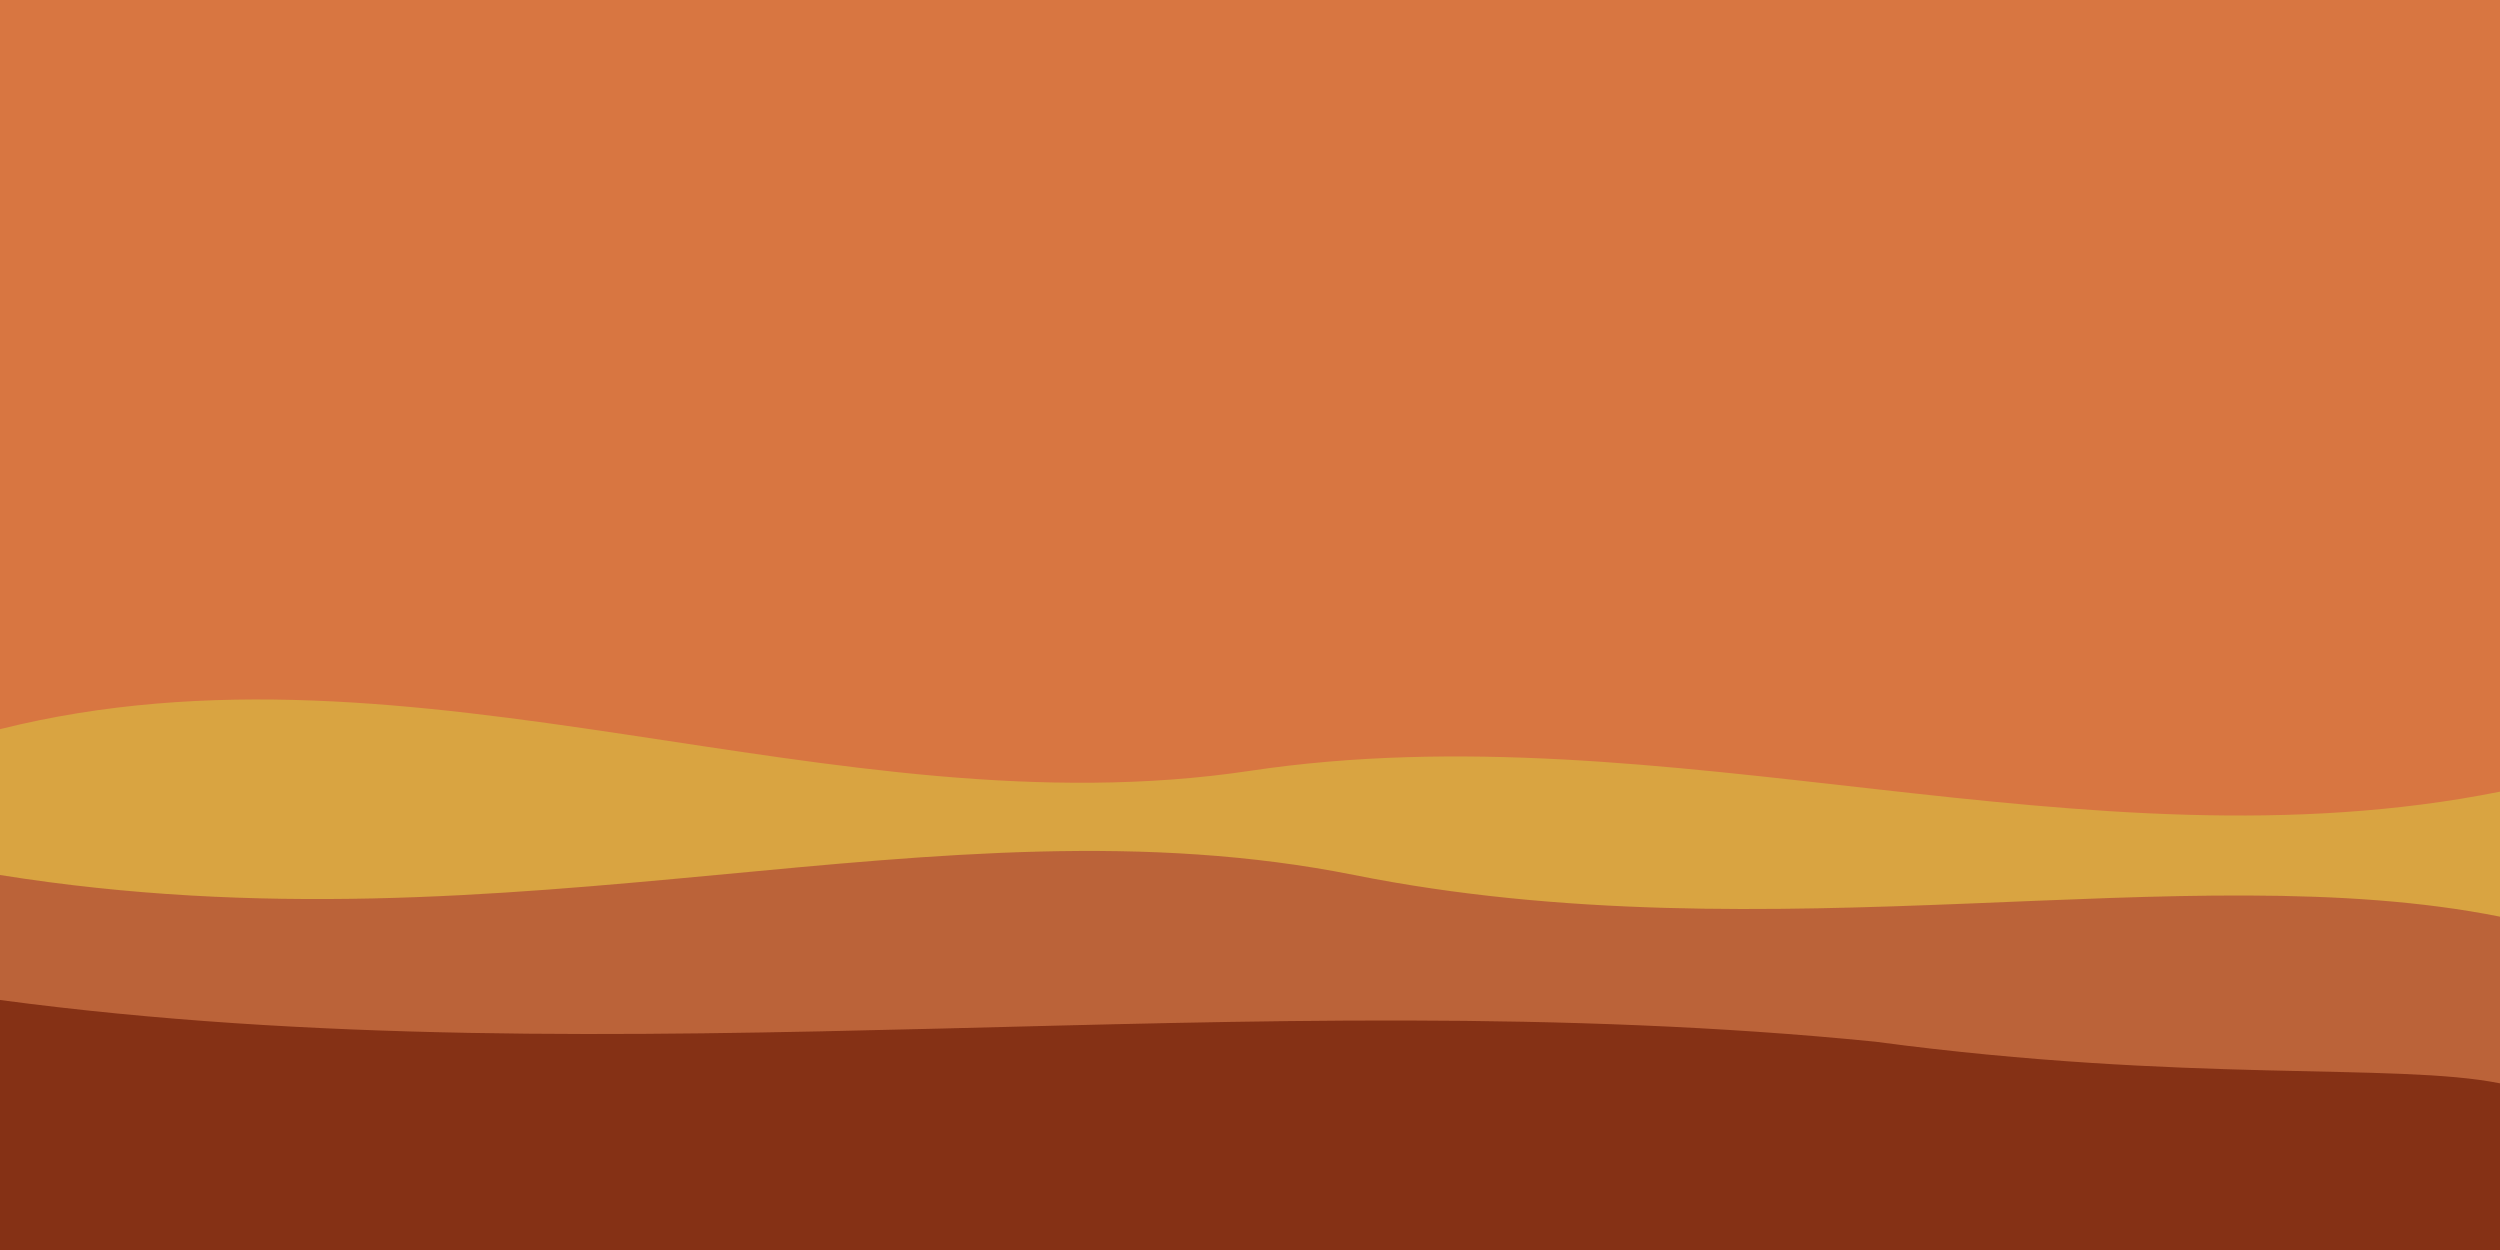
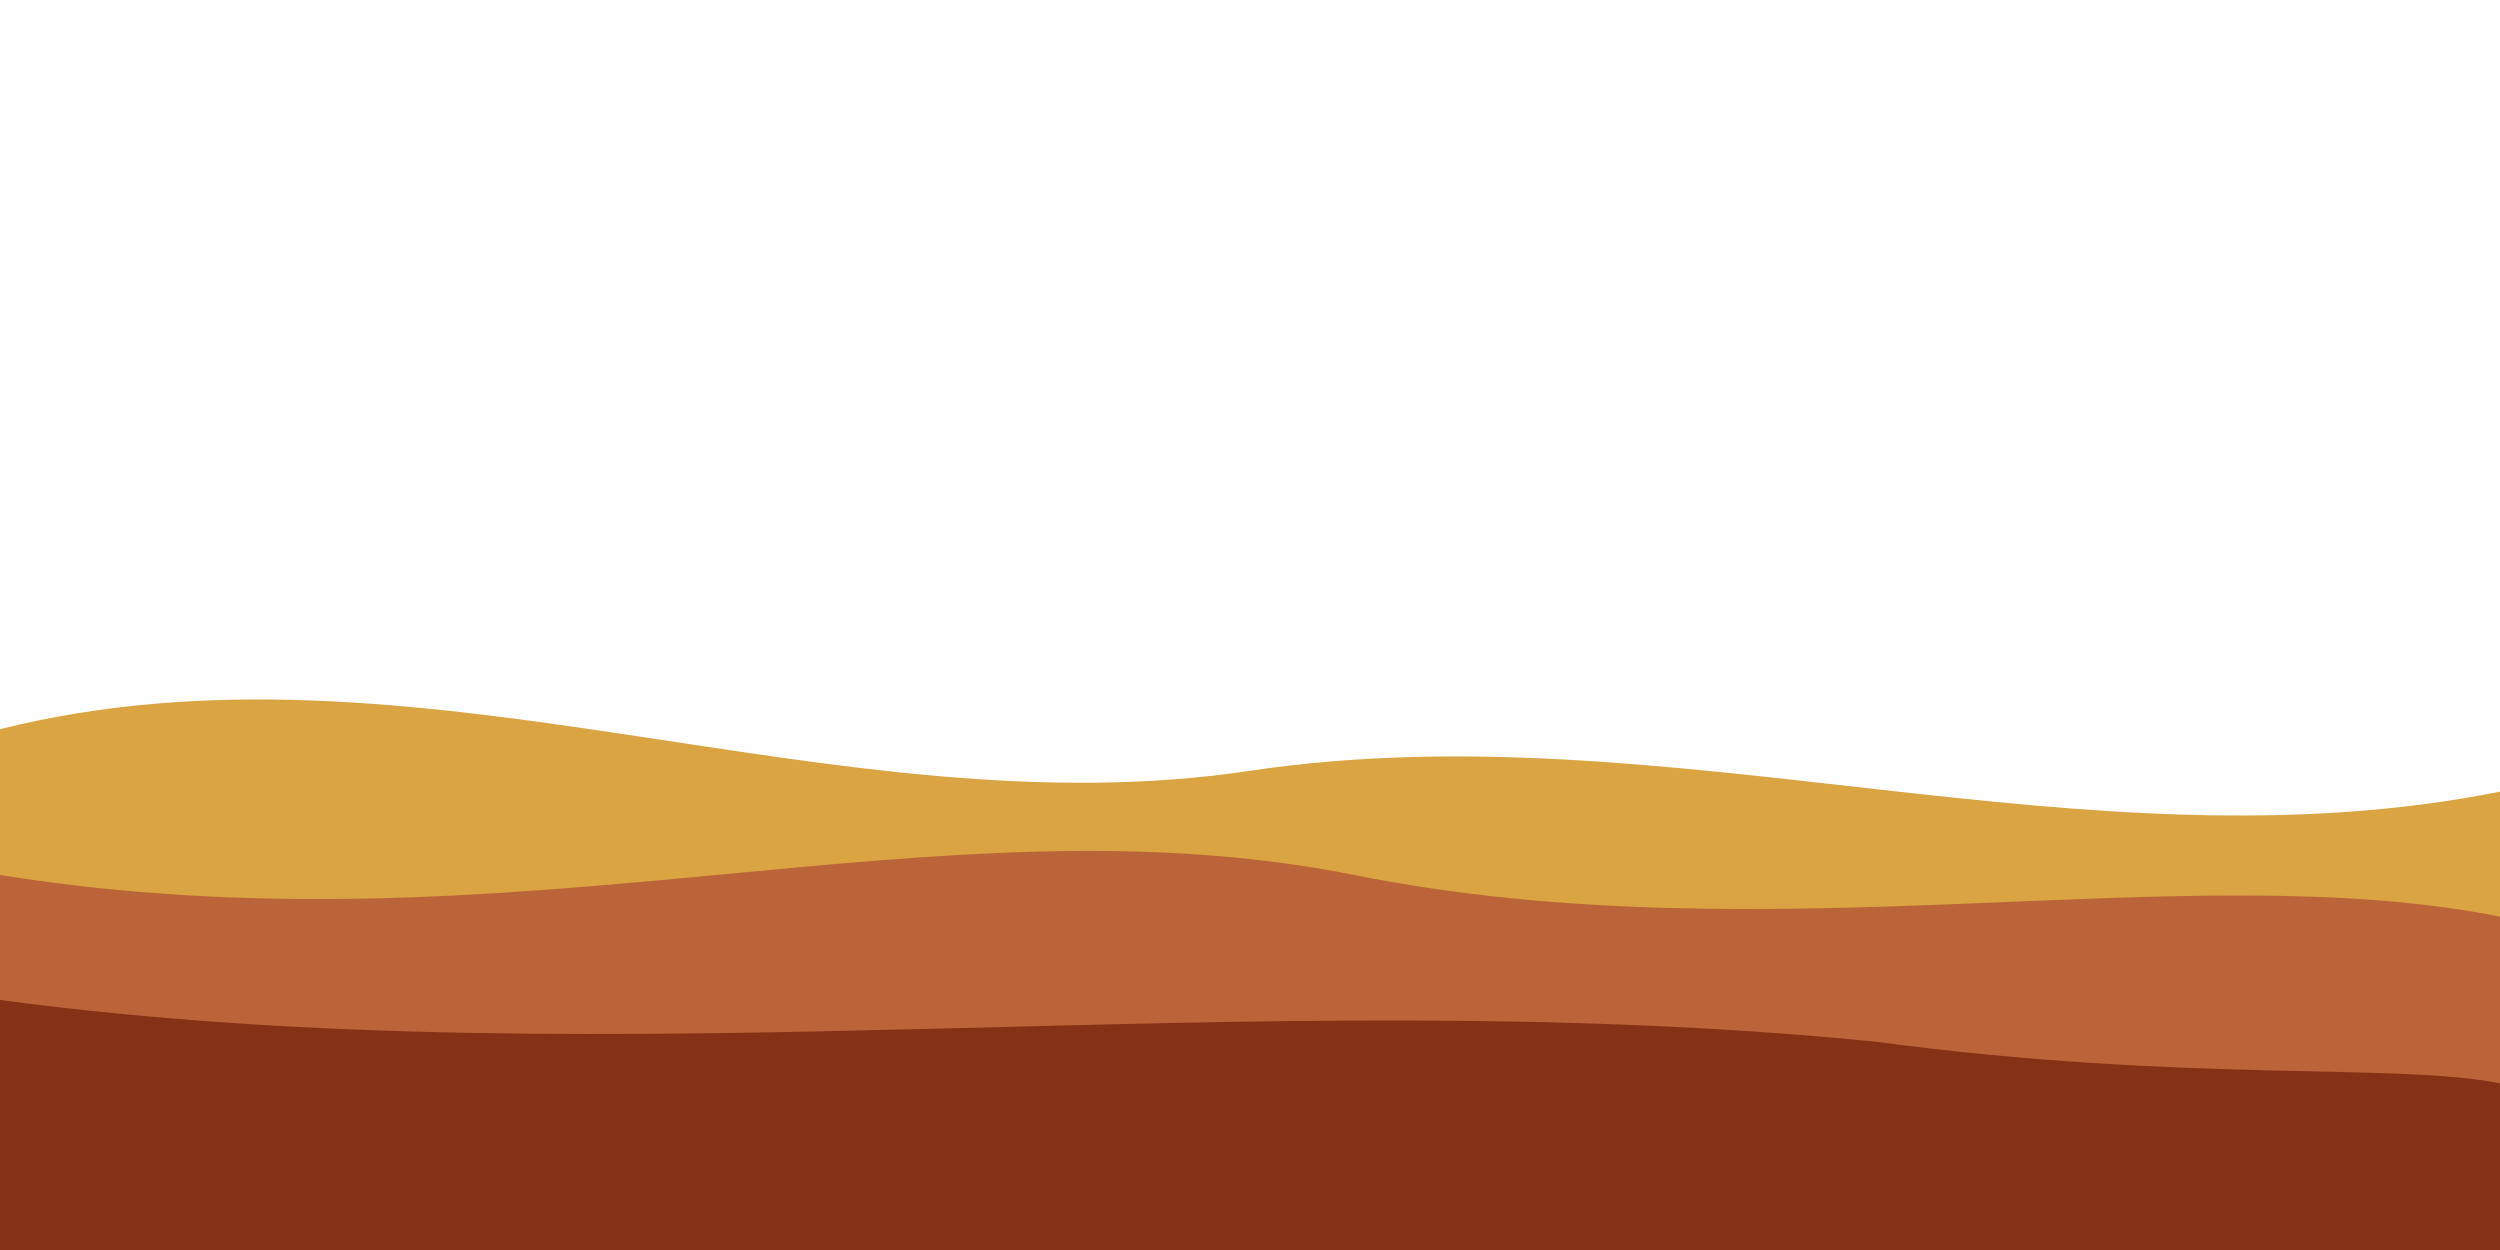
<svg xmlns="http://www.w3.org/2000/svg" viewBox="0 0 1200 600" preserveAspectRatio="xMidYMid slice">
-   <rect width="1200" height="600" fill="#d87641" />
+   <rect width="1200" height="600" fill="none" />
  <path d="M0,350 C200,300 400,400 600,370 C800,340 1000,420 1200,380 L1200,600 L0,600 Z" fill="#D9A441" />
  <path d="M0,420 C250,460 450,380 650,420 C850,460 1050,410 1200,440 L1200,600 L0,600 Z" fill="#B85C38" opacity="0.9" />
  <path d="M0,480 C300,520 600,470 900,500 C1050,520 1150,510 1200,520 L1200,600 L0,600 Z" fill="#7b280f" opacity="0.85" />
</svg>
